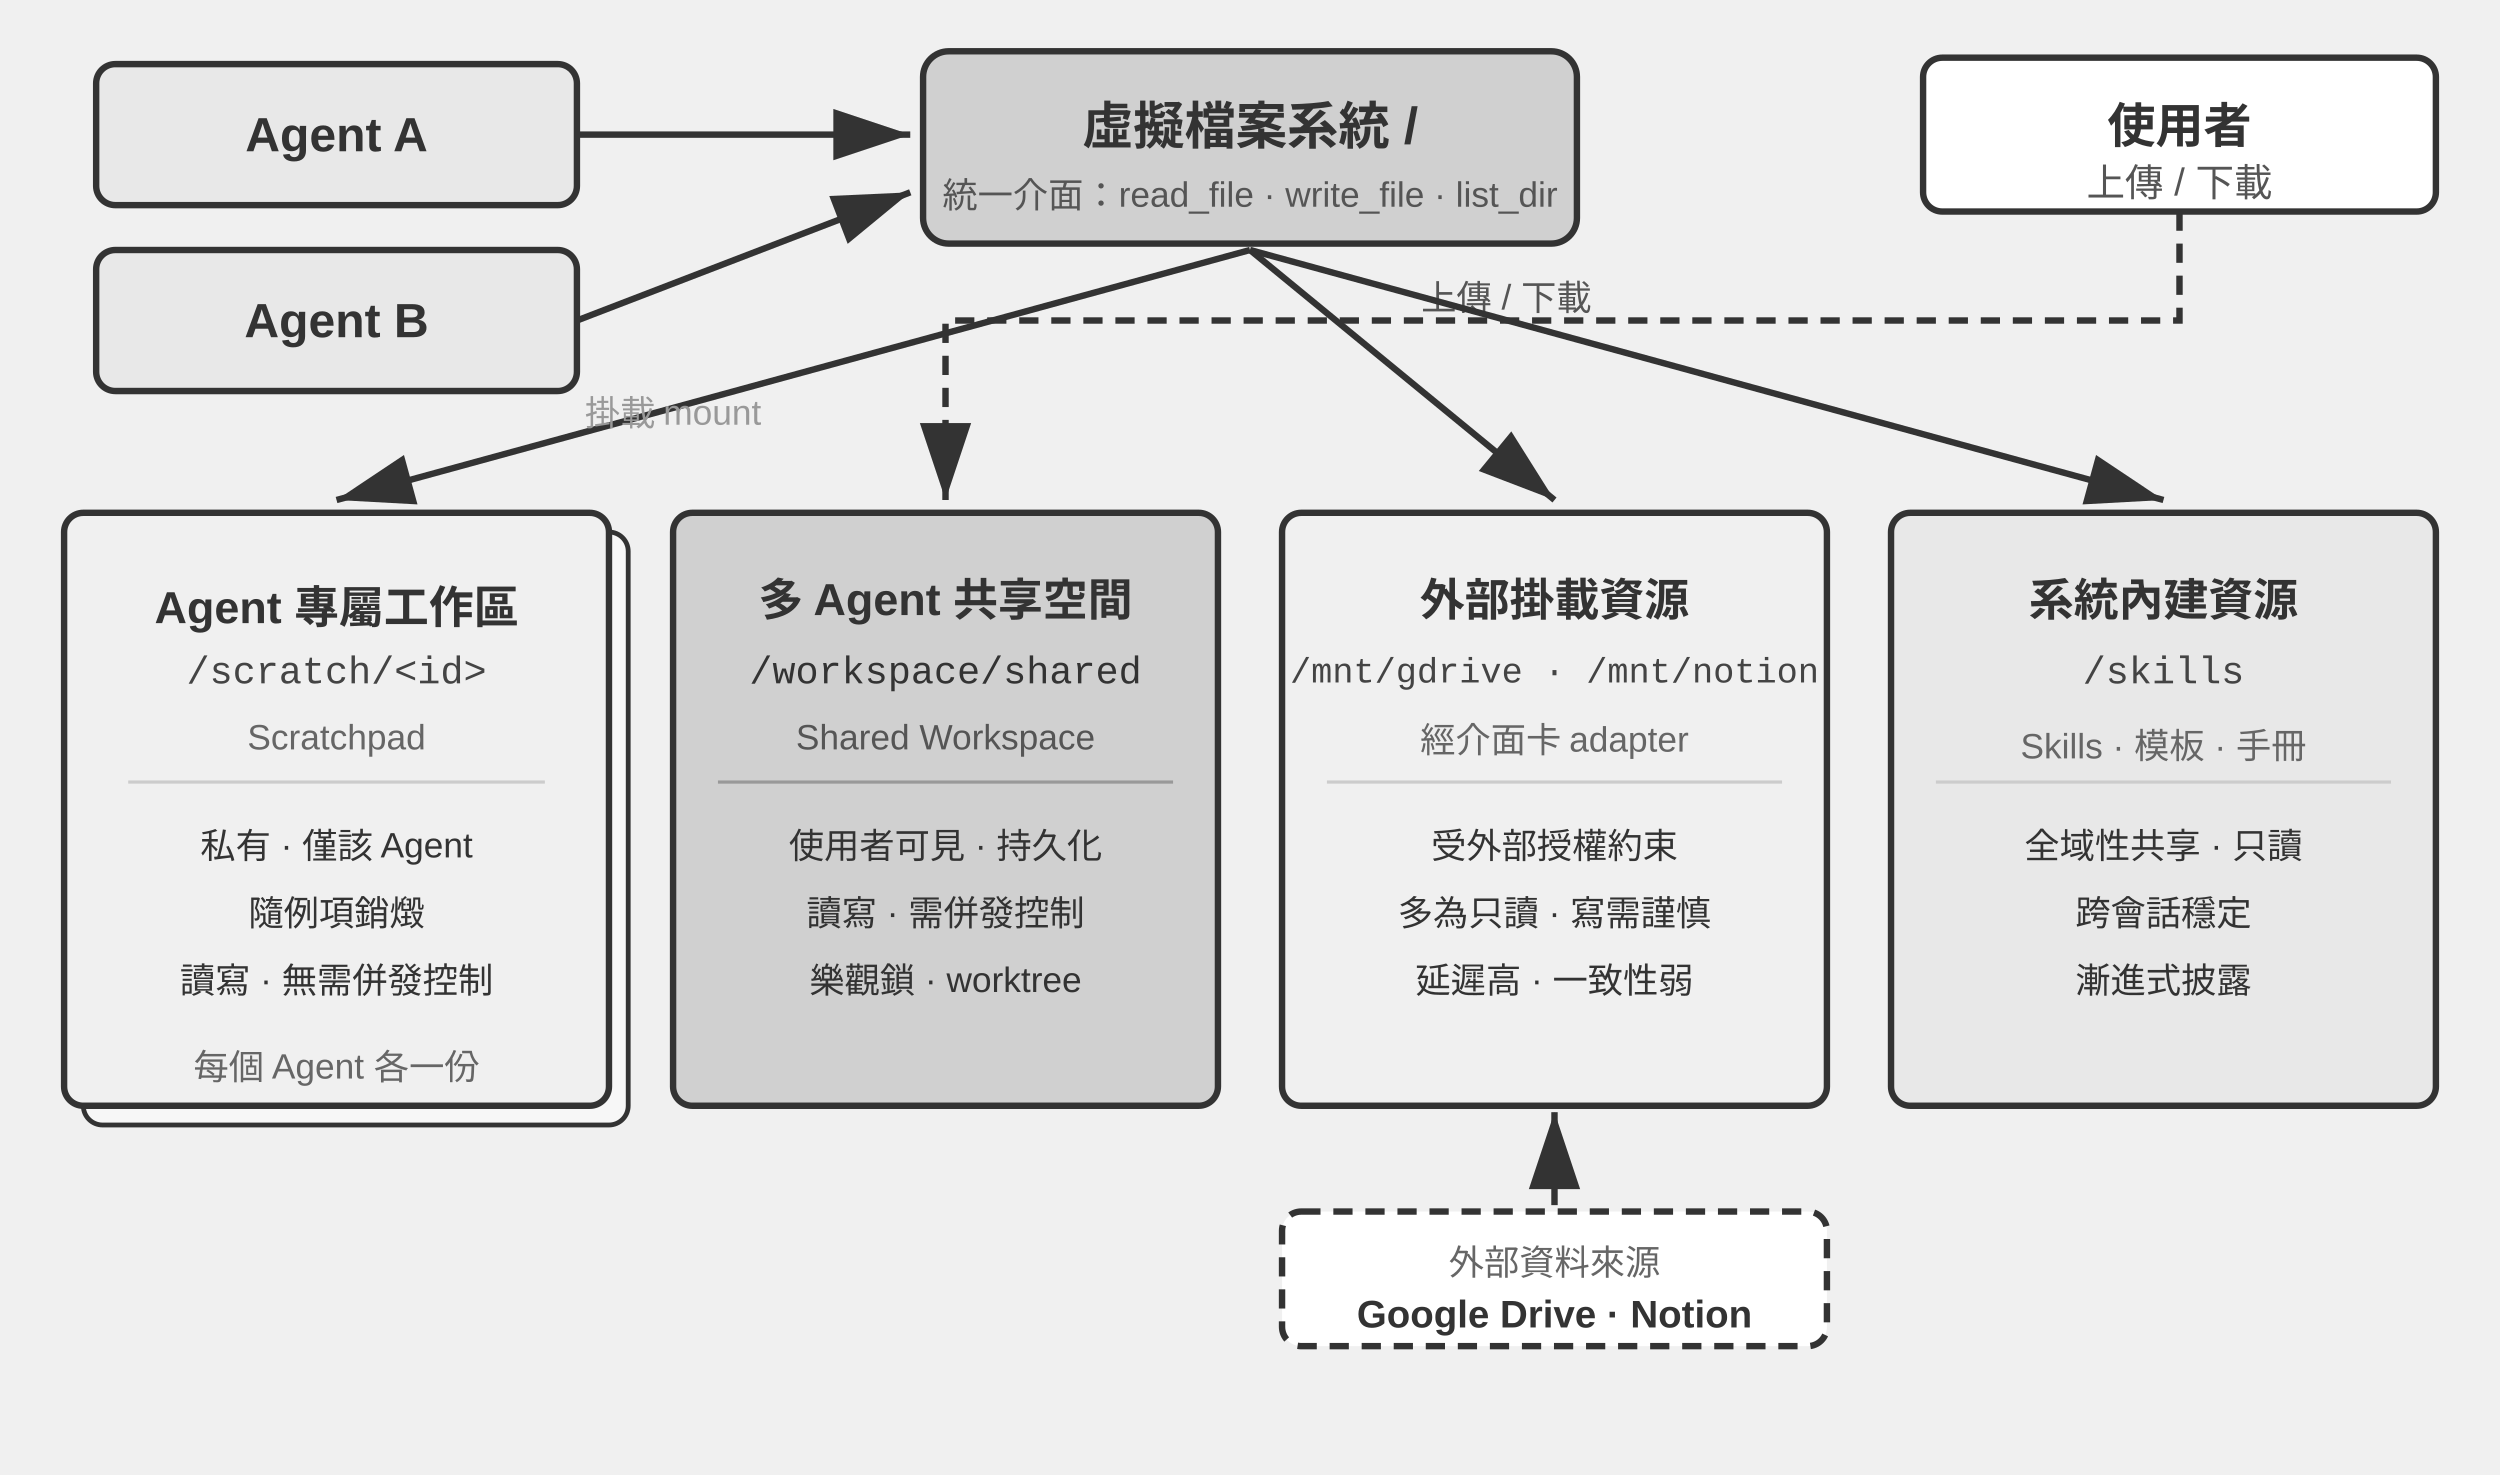
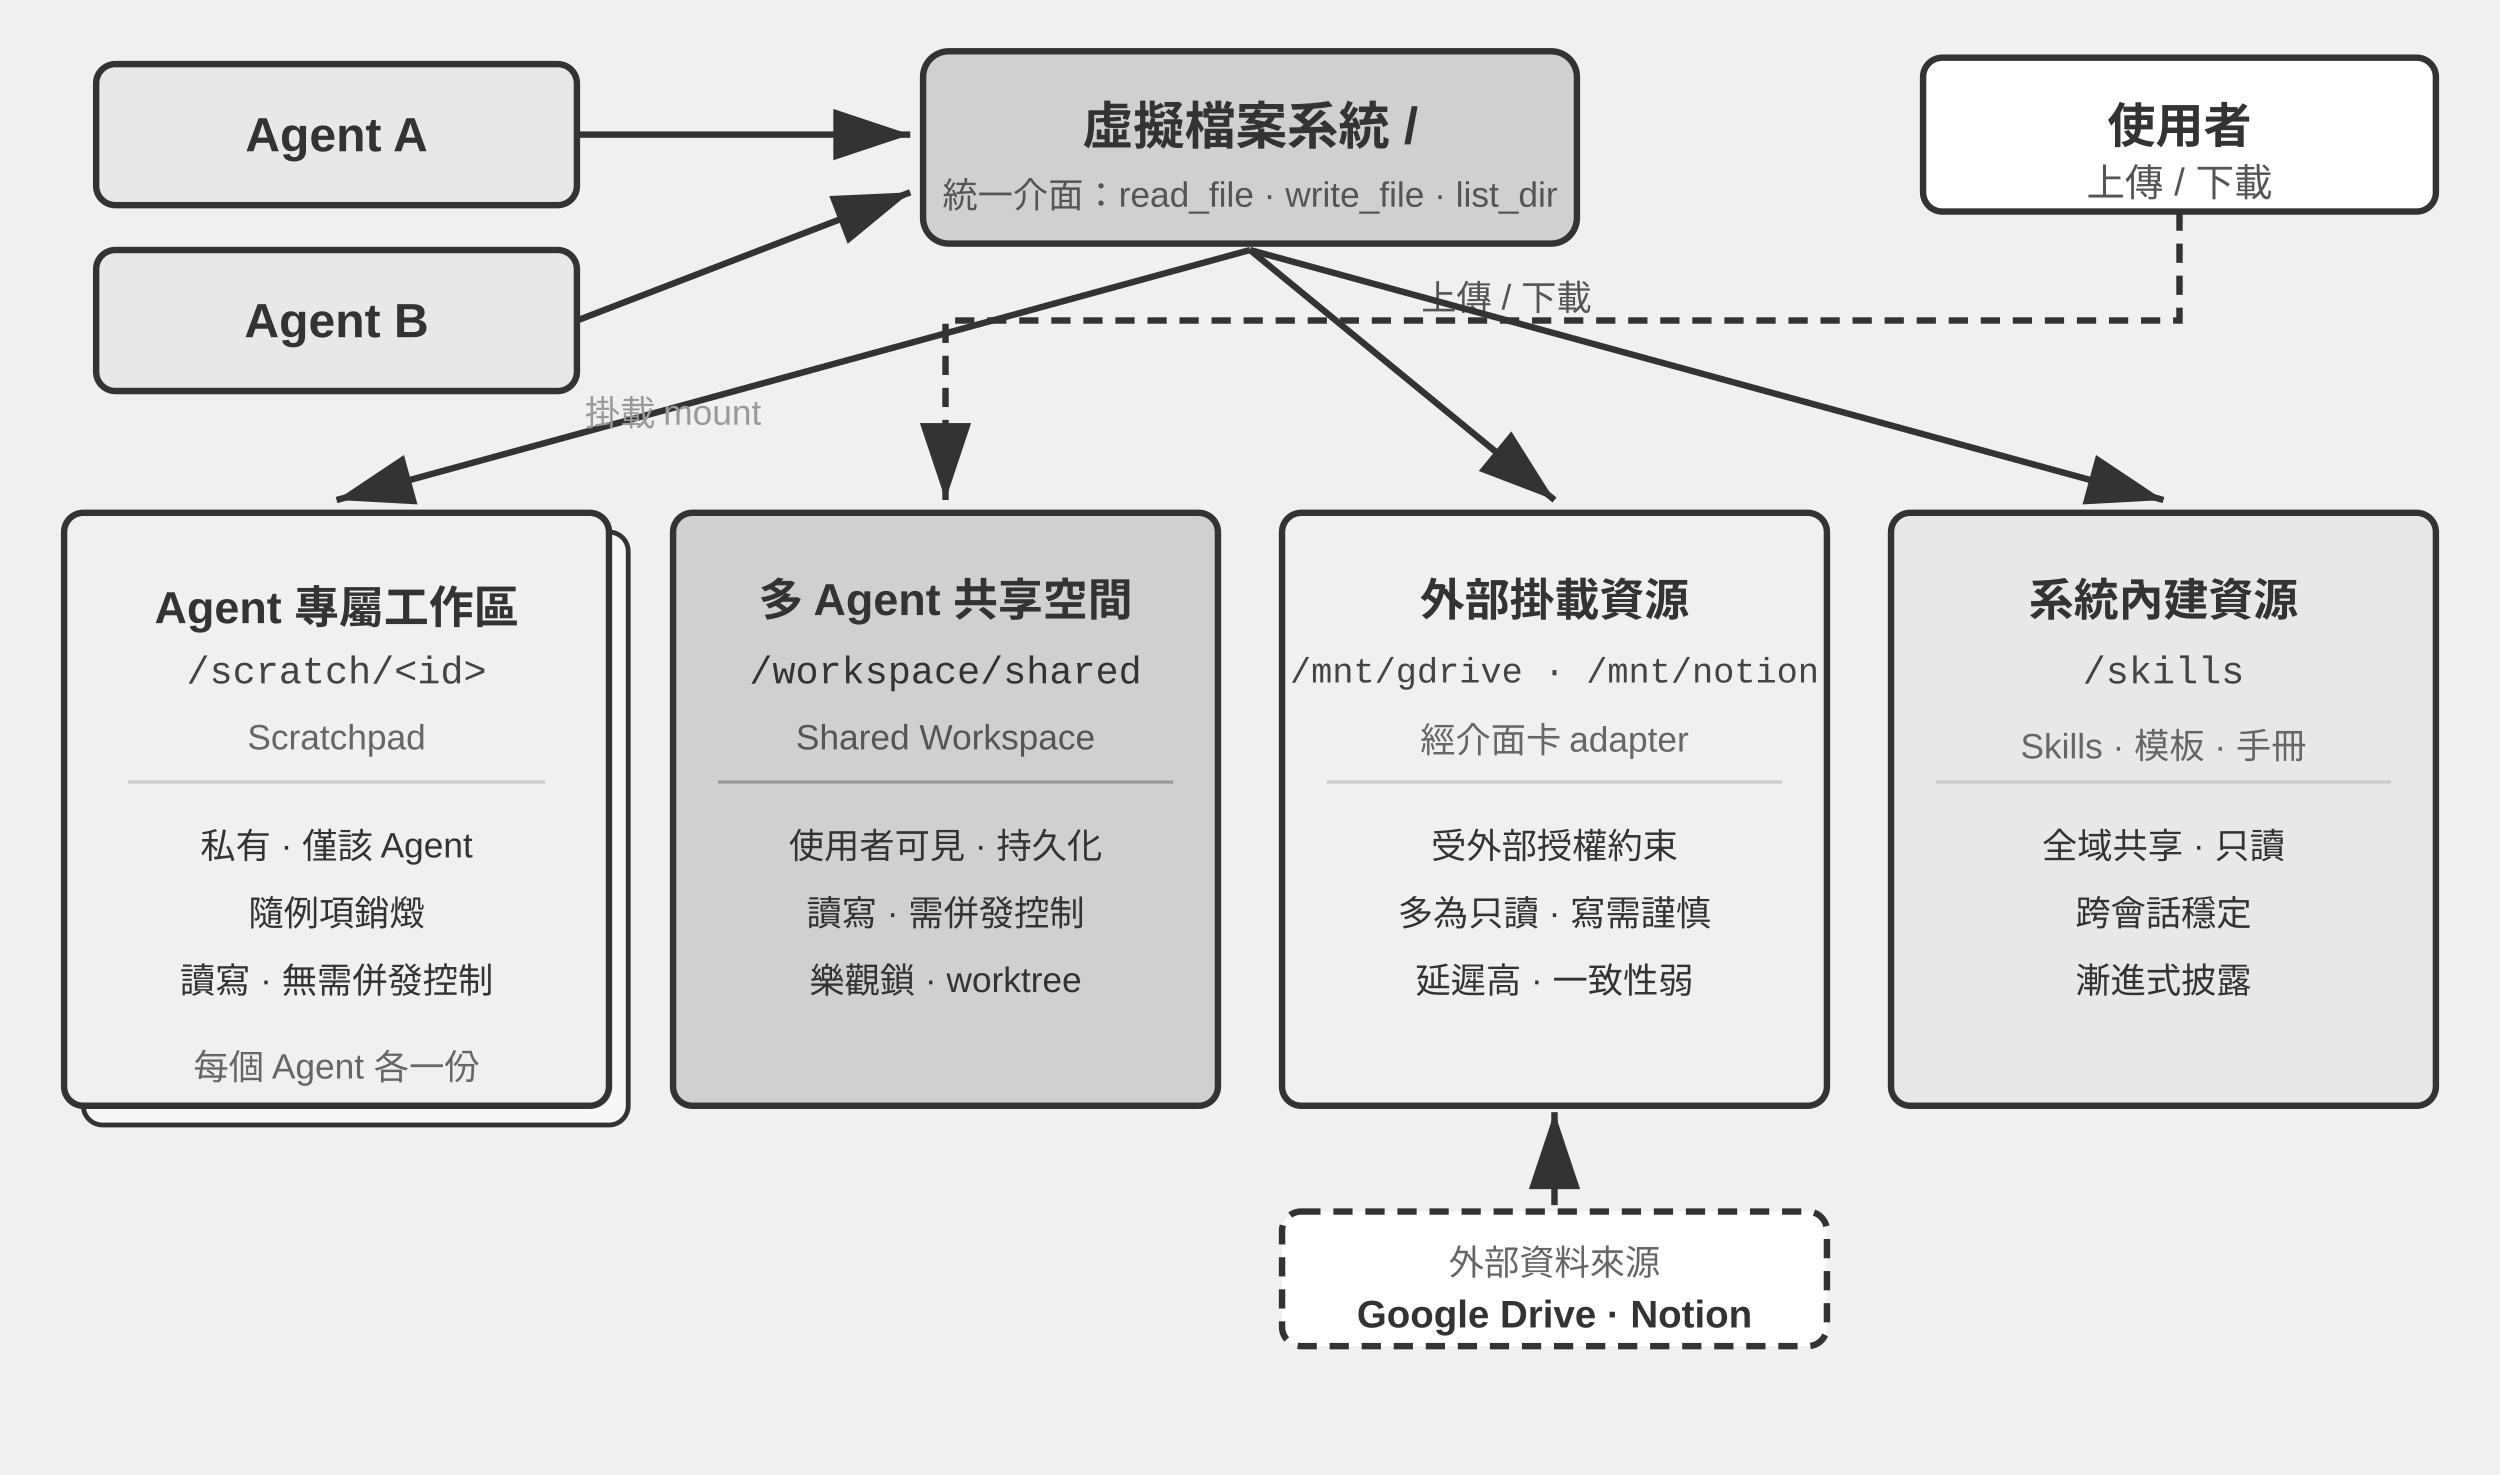
<svg xmlns="http://www.w3.org/2000/svg" viewBox="0 40 780 460" width="780" height="460" style="background:#ffffff">
  <defs>
    <marker id="ah" markerWidth="12" markerHeight="8" refX="12" refY="4" orient="auto">
      <polygon points="0 0, 12 4, 0 8" fill="#333333" />
    </marker>
    <marker id="ah-light" markerWidth="12" markerHeight="8" refX="12" refY="4" orient="auto">
      <polygon points="0 0, 12 4, 0 8" fill="#999999" />
    </marker>
  </defs>
  <rect x="30" y="60" width="150" height="44" rx="6" fill="#e8e8e8" stroke="#333333" stroke-width="2" />
  <text x="105" y="82" font-family="Arial, 'Helvetica Neue', Helvetica, 'PingFang SC', 'Microsoft YaHei', sans-serif" font-size="15" fill="#333333" text-anchor="middle" dominant-baseline="central" font-weight="bold">Agent A</text>
  <rect x="30" y="118" width="150" height="44" rx="6" fill="#e8e8e8" stroke="#333333" stroke-width="2" />
  <text x="105" y="140" font-family="Arial, 'Helvetica Neue', Helvetica, 'PingFang SC', 'Microsoft YaHei', sans-serif" font-size="15" fill="#333333" text-anchor="middle" dominant-baseline="central" font-weight="bold">Agent B</text>
  <rect x="288" y="56" width="204" height="60" rx="8" fill="#d0d0d0" stroke="#333333" stroke-width="2" />
  <text x="390" y="78" font-family="Arial, 'Helvetica Neue', Helvetica, 'PingFang SC', 'Microsoft YaHei', sans-serif" font-size="16" fill="#333333" text-anchor="middle" dominant-baseline="central" font-weight="bold">虛擬檔案系統  /</text>
  <text x="390" y="100" font-family="Arial, 'Helvetica Neue', Helvetica, 'PingFang SC', 'Microsoft YaHei', sans-serif" font-size="11" fill="#555555" text-anchor="middle" dominant-baseline="central">統一介面：read_file · write_file · list_dir</text>
  <rect x="600" y="58" width="160" height="48" rx="6" fill="#ffffff" stroke="#333333" stroke-width="2" />
  <text x="680" y="78" font-family="Arial, 'Helvetica Neue', Helvetica, 'PingFang SC', 'Microsoft YaHei', sans-serif" font-size="15" fill="#333333" text-anchor="middle" dominant-baseline="central" font-weight="bold">使用者</text>
  <text x="680" y="96" font-family="Arial, 'Helvetica Neue', Helvetica, 'PingFang SC', 'Microsoft YaHei', sans-serif" font-size="12" fill="#555555" text-anchor="middle" dominant-baseline="central">上傳 / 下載</text>
  <line x1="180" y1="82" x2="284" y2="82" stroke="#333333" stroke-width="2" marker-end="url(#ah)" />
  <line x1="180" y1="140" x2="284" y2="100" stroke="#333333" stroke-width="2" marker-end="url(#ah)" />
  <polyline points="680,106 680,140 295,140 295,196" fill="none" stroke="#333333" stroke-width="2" stroke-dasharray="6,4" marker-end="url(#ah)" />
  <text x="470" y="132" font-family="Arial, 'Helvetica Neue', Helvetica, 'PingFang SC', 'Microsoft YaHei', sans-serif" font-size="11" fill="#555555" text-anchor="middle" dominant-baseline="central">上傳 / 下載</text>
  <line x1="390" y1="118" x2="105" y2="196" stroke="#333333" stroke-width="2" marker-end="url(#ah)" />
  <line x1="390" y1="118" x2="485" y2="196" stroke="#333333" stroke-width="2" marker-end="url(#ah)" />
  <line x1="390" y1="118" x2="675" y2="196" stroke="#333333" stroke-width="2" marker-end="url(#ah)" />
  <text x="210" y="168" font-family="Arial, 'Helvetica Neue', Helvetica, 'PingFang SC', 'Microsoft YaHei', sans-serif" font-size="11" fill="#999999" text-anchor="middle" dominant-baseline="central">掛載 mount</text>
  <rect x="26" y="206" width="170" height="185" rx="6" fill="#f7f7f7" stroke="#333333" stroke-width="1.5" />
  <rect x="20" y="200" width="170" height="185" rx="6" fill="#f0f0f0" stroke="#333333" stroke-width="2" />
  <text x="105" y="226" font-family="Arial, 'Helvetica Neue', Helvetica, 'PingFang SC', 'Microsoft YaHei', sans-serif" font-size="14" fill="#333333" text-anchor="middle" dominant-baseline="central" font-weight="bold">Agent 專屬工作區</text>
  <text x="105" y="250" font-family="'Courier New', Courier, monospace" font-size="12" fill="#444444" text-anchor="middle" dominant-baseline="central">/scratch/&lt;id&gt;</text>
  <text x="105" y="270" font-family="Arial, 'Helvetica Neue', Helvetica, 'PingFang SC', 'Microsoft YaHei', sans-serif" font-size="11" fill="#666666" text-anchor="middle" dominant-baseline="central">Scratchpad</text>
  <line x1="40" y1="284" x2="170" y2="284" stroke="#cccccc" stroke-width="1" />
  <text x="105" y="303" font-family="Arial, 'Helvetica Neue', Helvetica, 'PingFang SC', 'Microsoft YaHei', sans-serif" font-size="11" fill="#333333" text-anchor="middle" dominant-baseline="central">私有 · 僅該 Agent</text>
  <text x="105" y="324" font-family="Arial, 'Helvetica Neue', Helvetica, 'PingFang SC', 'Microsoft YaHei', sans-serif" font-size="11" fill="#333333" text-anchor="middle" dominant-baseline="central">隨例項銷燬</text>
  <text x="105" y="345" font-family="Arial, 'Helvetica Neue', Helvetica, 'PingFang SC', 'Microsoft YaHei', sans-serif" font-size="11" fill="#333333" text-anchor="middle" dominant-baseline="central">讀寫 · 無需併發控制</text>
  <text x="105" y="372" font-family="Arial, 'Helvetica Neue', Helvetica, 'PingFang SC', 'Microsoft YaHei', sans-serif" font-size="11" fill="#666666" text-anchor="middle" dominant-baseline="central">每個 Agent 各一份</text>
  <rect x="210" y="200" width="170" height="185" rx="6" fill="#d0d0d0" stroke="#333333" stroke-width="2" />
  <text x="295" y="226" font-family="Arial, 'Helvetica Neue', Helvetica, 'PingFang SC', 'Microsoft YaHei', sans-serif" font-size="14" fill="#333333" text-anchor="middle" dominant-baseline="central" font-weight="bold">多 Agent 共享空間</text>
  <text x="295" y="250" font-family="'Courier New', Courier, monospace" font-size="12" fill="#333333" text-anchor="middle" dominant-baseline="central">/workspace/shared</text>
  <text x="295" y="270" font-family="Arial, 'Helvetica Neue', Helvetica, 'PingFang SC', 'Microsoft YaHei', sans-serif" font-size="11" fill="#555555" text-anchor="middle" dominant-baseline="central">Shared Workspace</text>
  <line x1="224" y1="284" x2="366" y2="284" stroke="#999999" stroke-width="1" />
  <text x="295" y="303" font-family="Arial, 'Helvetica Neue', Helvetica, 'PingFang SC', 'Microsoft YaHei', sans-serif" font-size="11" fill="#333333" text-anchor="middle" dominant-baseline="central">使用者可見 · 持久化</text>
  <text x="295" y="324" font-family="Arial, 'Helvetica Neue', Helvetica, 'PingFang SC', 'Microsoft YaHei', sans-serif" font-size="11" fill="#333333" text-anchor="middle" dominant-baseline="central">讀寫 · 需併發控制</text>
  <text x="295" y="345" font-family="Arial, 'Helvetica Neue', Helvetica, 'PingFang SC', 'Microsoft YaHei', sans-serif" font-size="11" fill="#333333" text-anchor="middle" dominant-baseline="central">樂觀鎖 · worktree</text>
  <rect x="400" y="200" width="170" height="185" rx="6" fill="#f0f0f0" stroke="#333333" stroke-width="2" />
  <text x="485" y="226" font-family="Arial, 'Helvetica Neue', Helvetica, 'PingFang SC', 'Microsoft YaHei', sans-serif" font-size="14" fill="#333333" text-anchor="middle" dominant-baseline="central" font-weight="bold">外部掛載資源</text>
  <text x="485" y="250" font-family="'Courier New', Courier, monospace" font-size="11" fill="#444444" text-anchor="middle" dominant-baseline="central">/mnt/gdrive · /mnt/notion</text>
  <text x="485" y="270" font-family="Arial, 'Helvetica Neue', Helvetica, 'PingFang SC', 'Microsoft YaHei', sans-serif" font-size="11" fill="#666666" text-anchor="middle" dominant-baseline="central">經介面卡 adapter</text>
  <line x1="414" y1="284" x2="556" y2="284" stroke="#cccccc" stroke-width="1" />
  <text x="485" y="303" font-family="Arial, 'Helvetica Neue', Helvetica, 'PingFang SC', 'Microsoft YaHei', sans-serif" font-size="11" fill="#333333" text-anchor="middle" dominant-baseline="central">受外部授權約束</text>
  <text x="485" y="324" font-family="Arial, 'Helvetica Neue', Helvetica, 'PingFang SC', 'Microsoft YaHei', sans-serif" font-size="11" fill="#333333" text-anchor="middle" dominant-baseline="central">多為只讀 · 寫需謹慎</text>
  <text x="485" y="345" font-family="Arial, 'Helvetica Neue', Helvetica, 'PingFang SC', 'Microsoft YaHei', sans-serif" font-size="11" fill="#333333" text-anchor="middle" dominant-baseline="central">延遲高 · 一致性弱</text>
  <rect x="590" y="200" width="170" height="185" rx="6" fill="#e8e8e8" stroke="#333333" stroke-width="2" />
  <text x="675" y="226" font-family="Arial, 'Helvetica Neue', Helvetica, 'PingFang SC', 'Microsoft YaHei', sans-serif" font-size="14" fill="#333333" text-anchor="middle" dominant-baseline="central" font-weight="bold">系統內建資源</text>
  <text x="675" y="250" font-family="'Courier New', Courier, monospace" font-size="12" fill="#444444" text-anchor="middle" dominant-baseline="central">/skills</text>
  <text x="675" y="270" font-family="Arial, 'Helvetica Neue', Helvetica, 'PingFang SC', 'Microsoft YaHei', sans-serif" font-size="11" fill="#666666" text-anchor="middle" dominant-baseline="central">Skills · 模板 · 手冊</text>
  <line x1="604" y1="284" x2="746" y2="284" stroke="#cccccc" stroke-width="1" />
-   <text x="675" y="303" font-family="Arial, 'Helvetica Neue', Helvetica, 'PingFang SC', 'Microsoft YaHei', sans-serif" font-size="11" fill="#333333" text-anchor="middle" dominant-baseline="central">全域性共享 · 只讀</text>
+   <text x="675" y="303" font-family="Arial, 'Helvetica Neue', Helvetica, 'PingFang SC', 'Microsoft YaHei', sans-serif" font-size="11" fill="#333333" text-anchor="middle" dominant-baseline="central">全域共享 · 只讀</text>
  <text x="675" y="324" font-family="Arial, 'Helvetica Neue', Helvetica, 'PingFang SC', 'Microsoft YaHei', sans-serif" font-size="11" fill="#333333" text-anchor="middle" dominant-baseline="central">跨會話穩定</text>
  <text x="675" y="345" font-family="Arial, 'Helvetica Neue', Helvetica, 'PingFang SC', 'Microsoft YaHei', sans-serif" font-size="11" fill="#333333" text-anchor="middle" dominant-baseline="central">漸進式披露</text>
  <rect x="400" y="418" width="170" height="42" rx="6" fill="#ffffff" stroke="#333333" stroke-width="2" stroke-dasharray="6,4" />
  <text x="485" y="433" font-family="Arial, 'Helvetica Neue', Helvetica, 'PingFang SC', 'Microsoft YaHei', sans-serif" font-size="11" fill="#666666" text-anchor="middle" dominant-baseline="central">外部資料來源</text>
  <text x="485" y="450" font-family="Arial, 'Helvetica Neue', Helvetica, 'PingFang SC', 'Microsoft YaHei', sans-serif" font-size="12" fill="#333333" text-anchor="middle" dominant-baseline="central" font-weight="bold">Google Drive · Notion</text>
  <line x1="485" y1="416" x2="485" y2="387" stroke="#333333" stroke-width="2" marker-end="url(#ah)" />
</svg>
